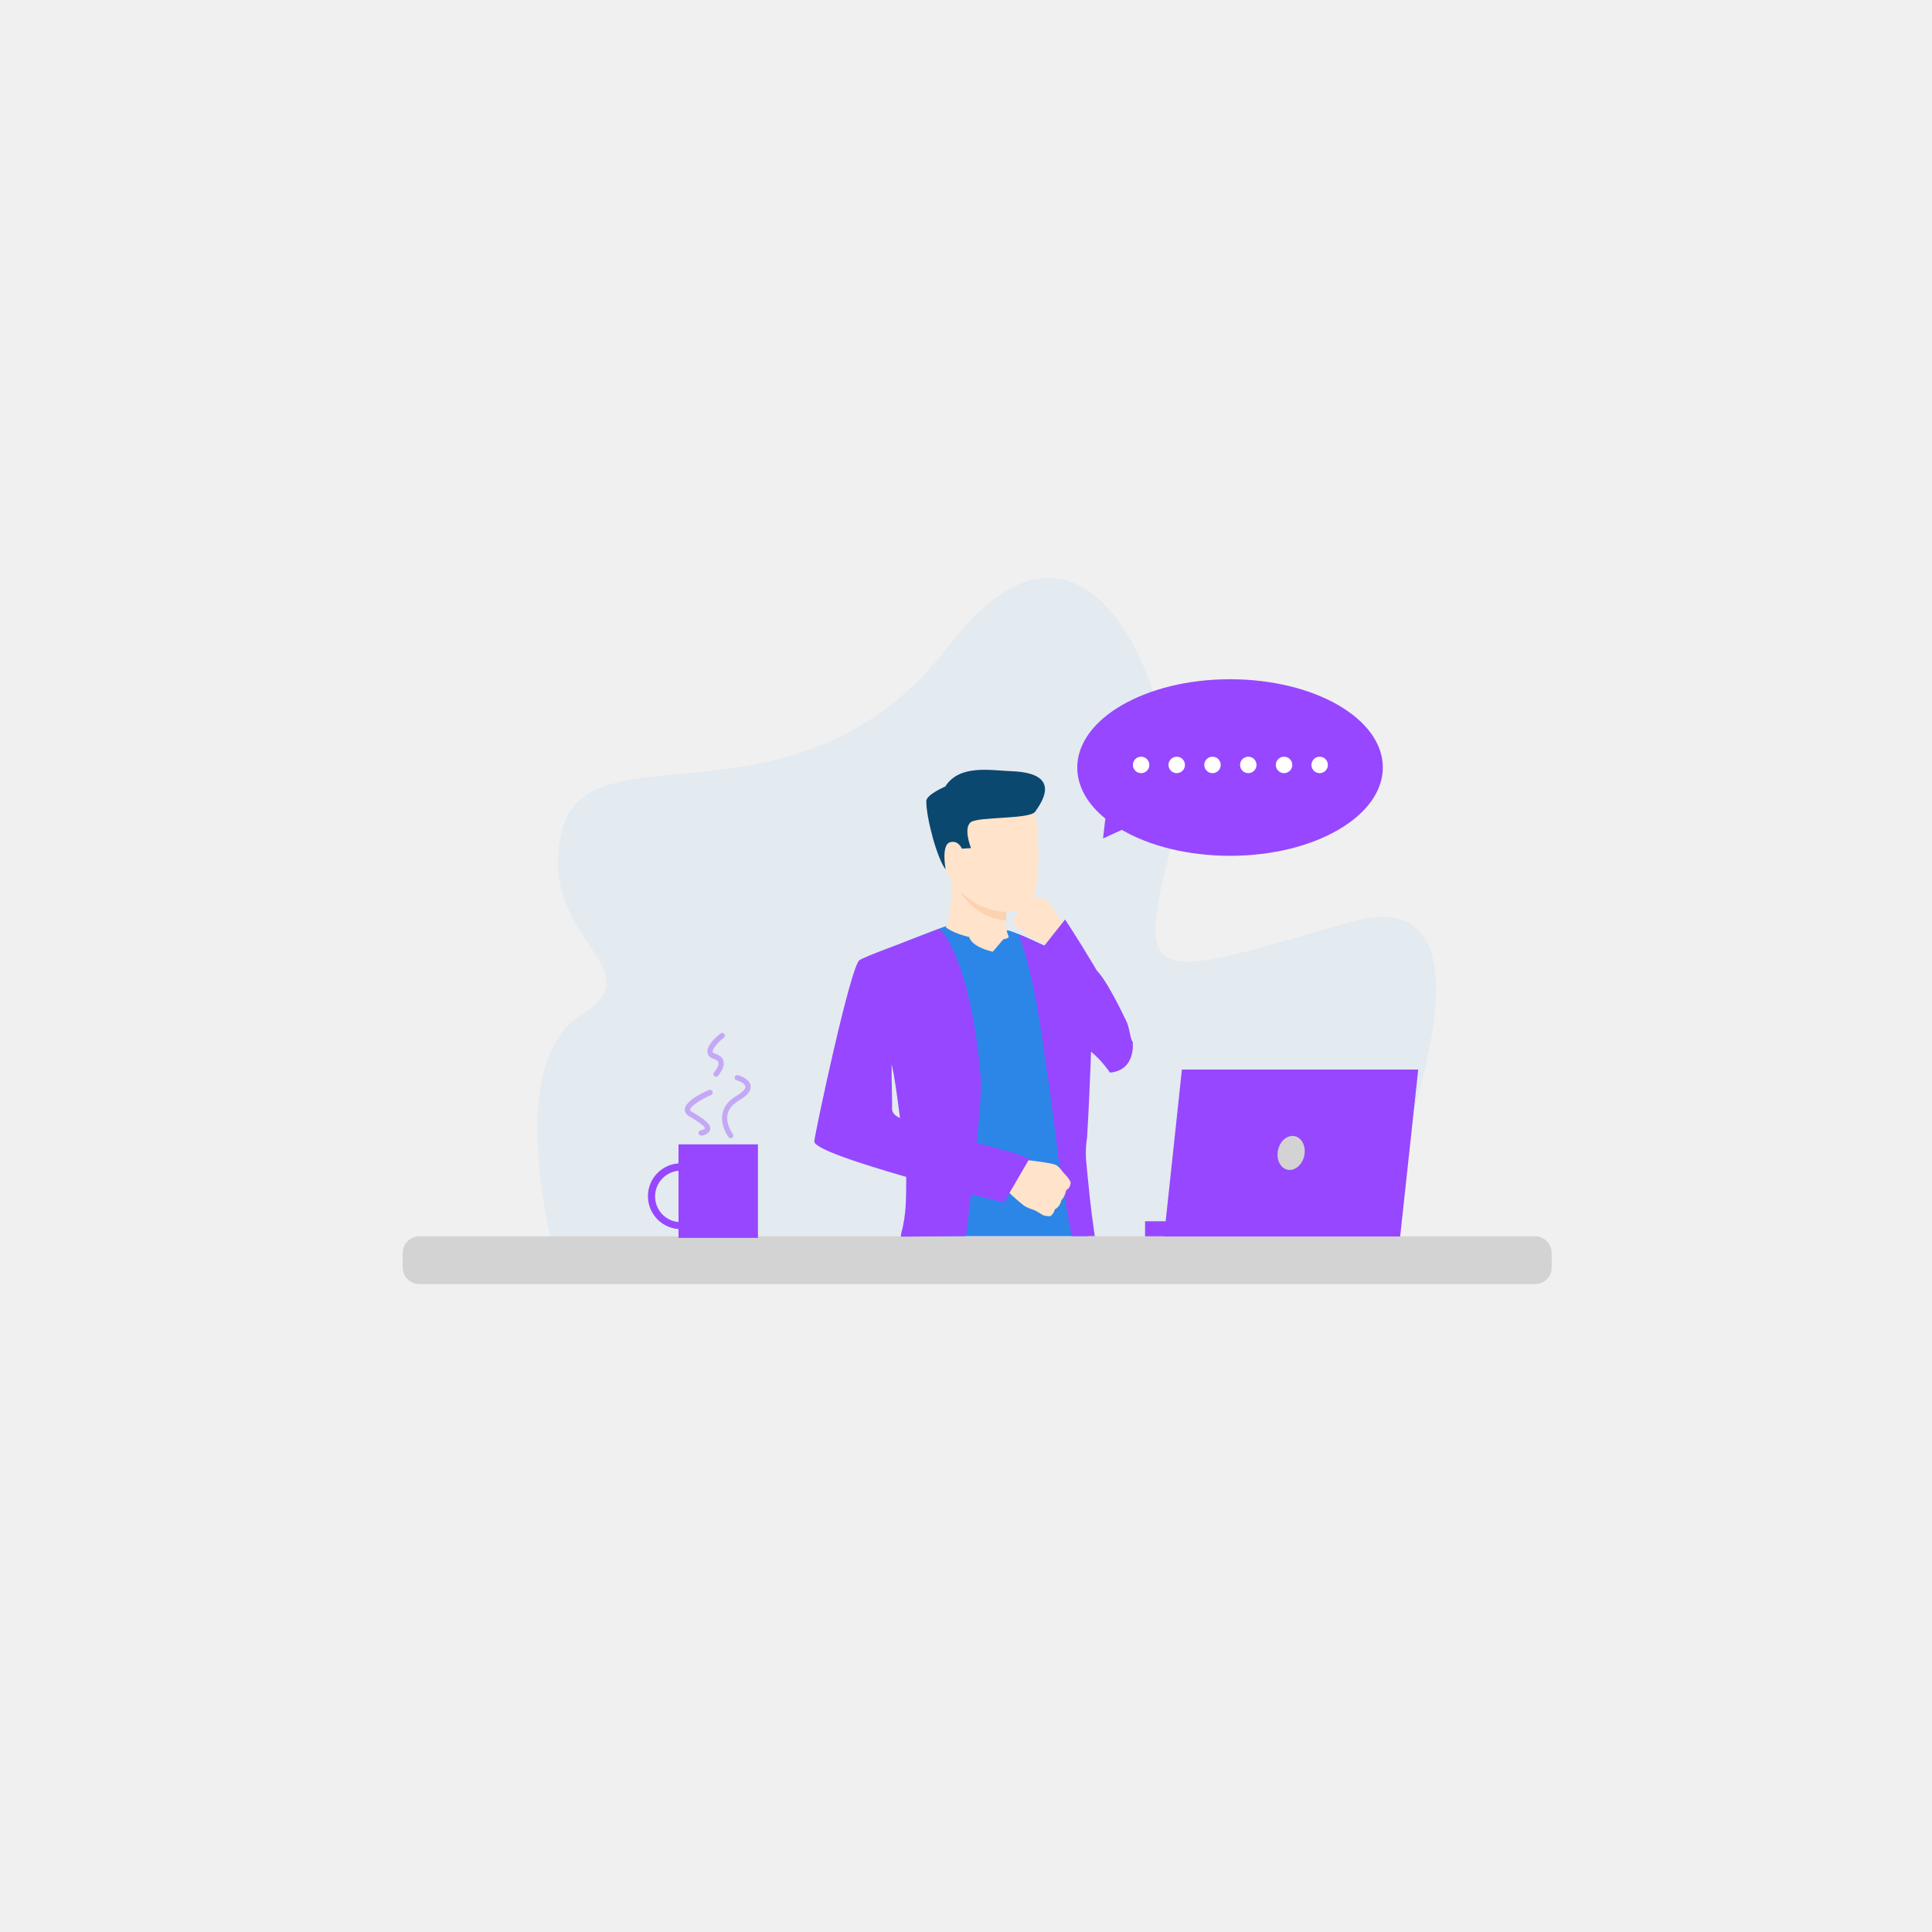
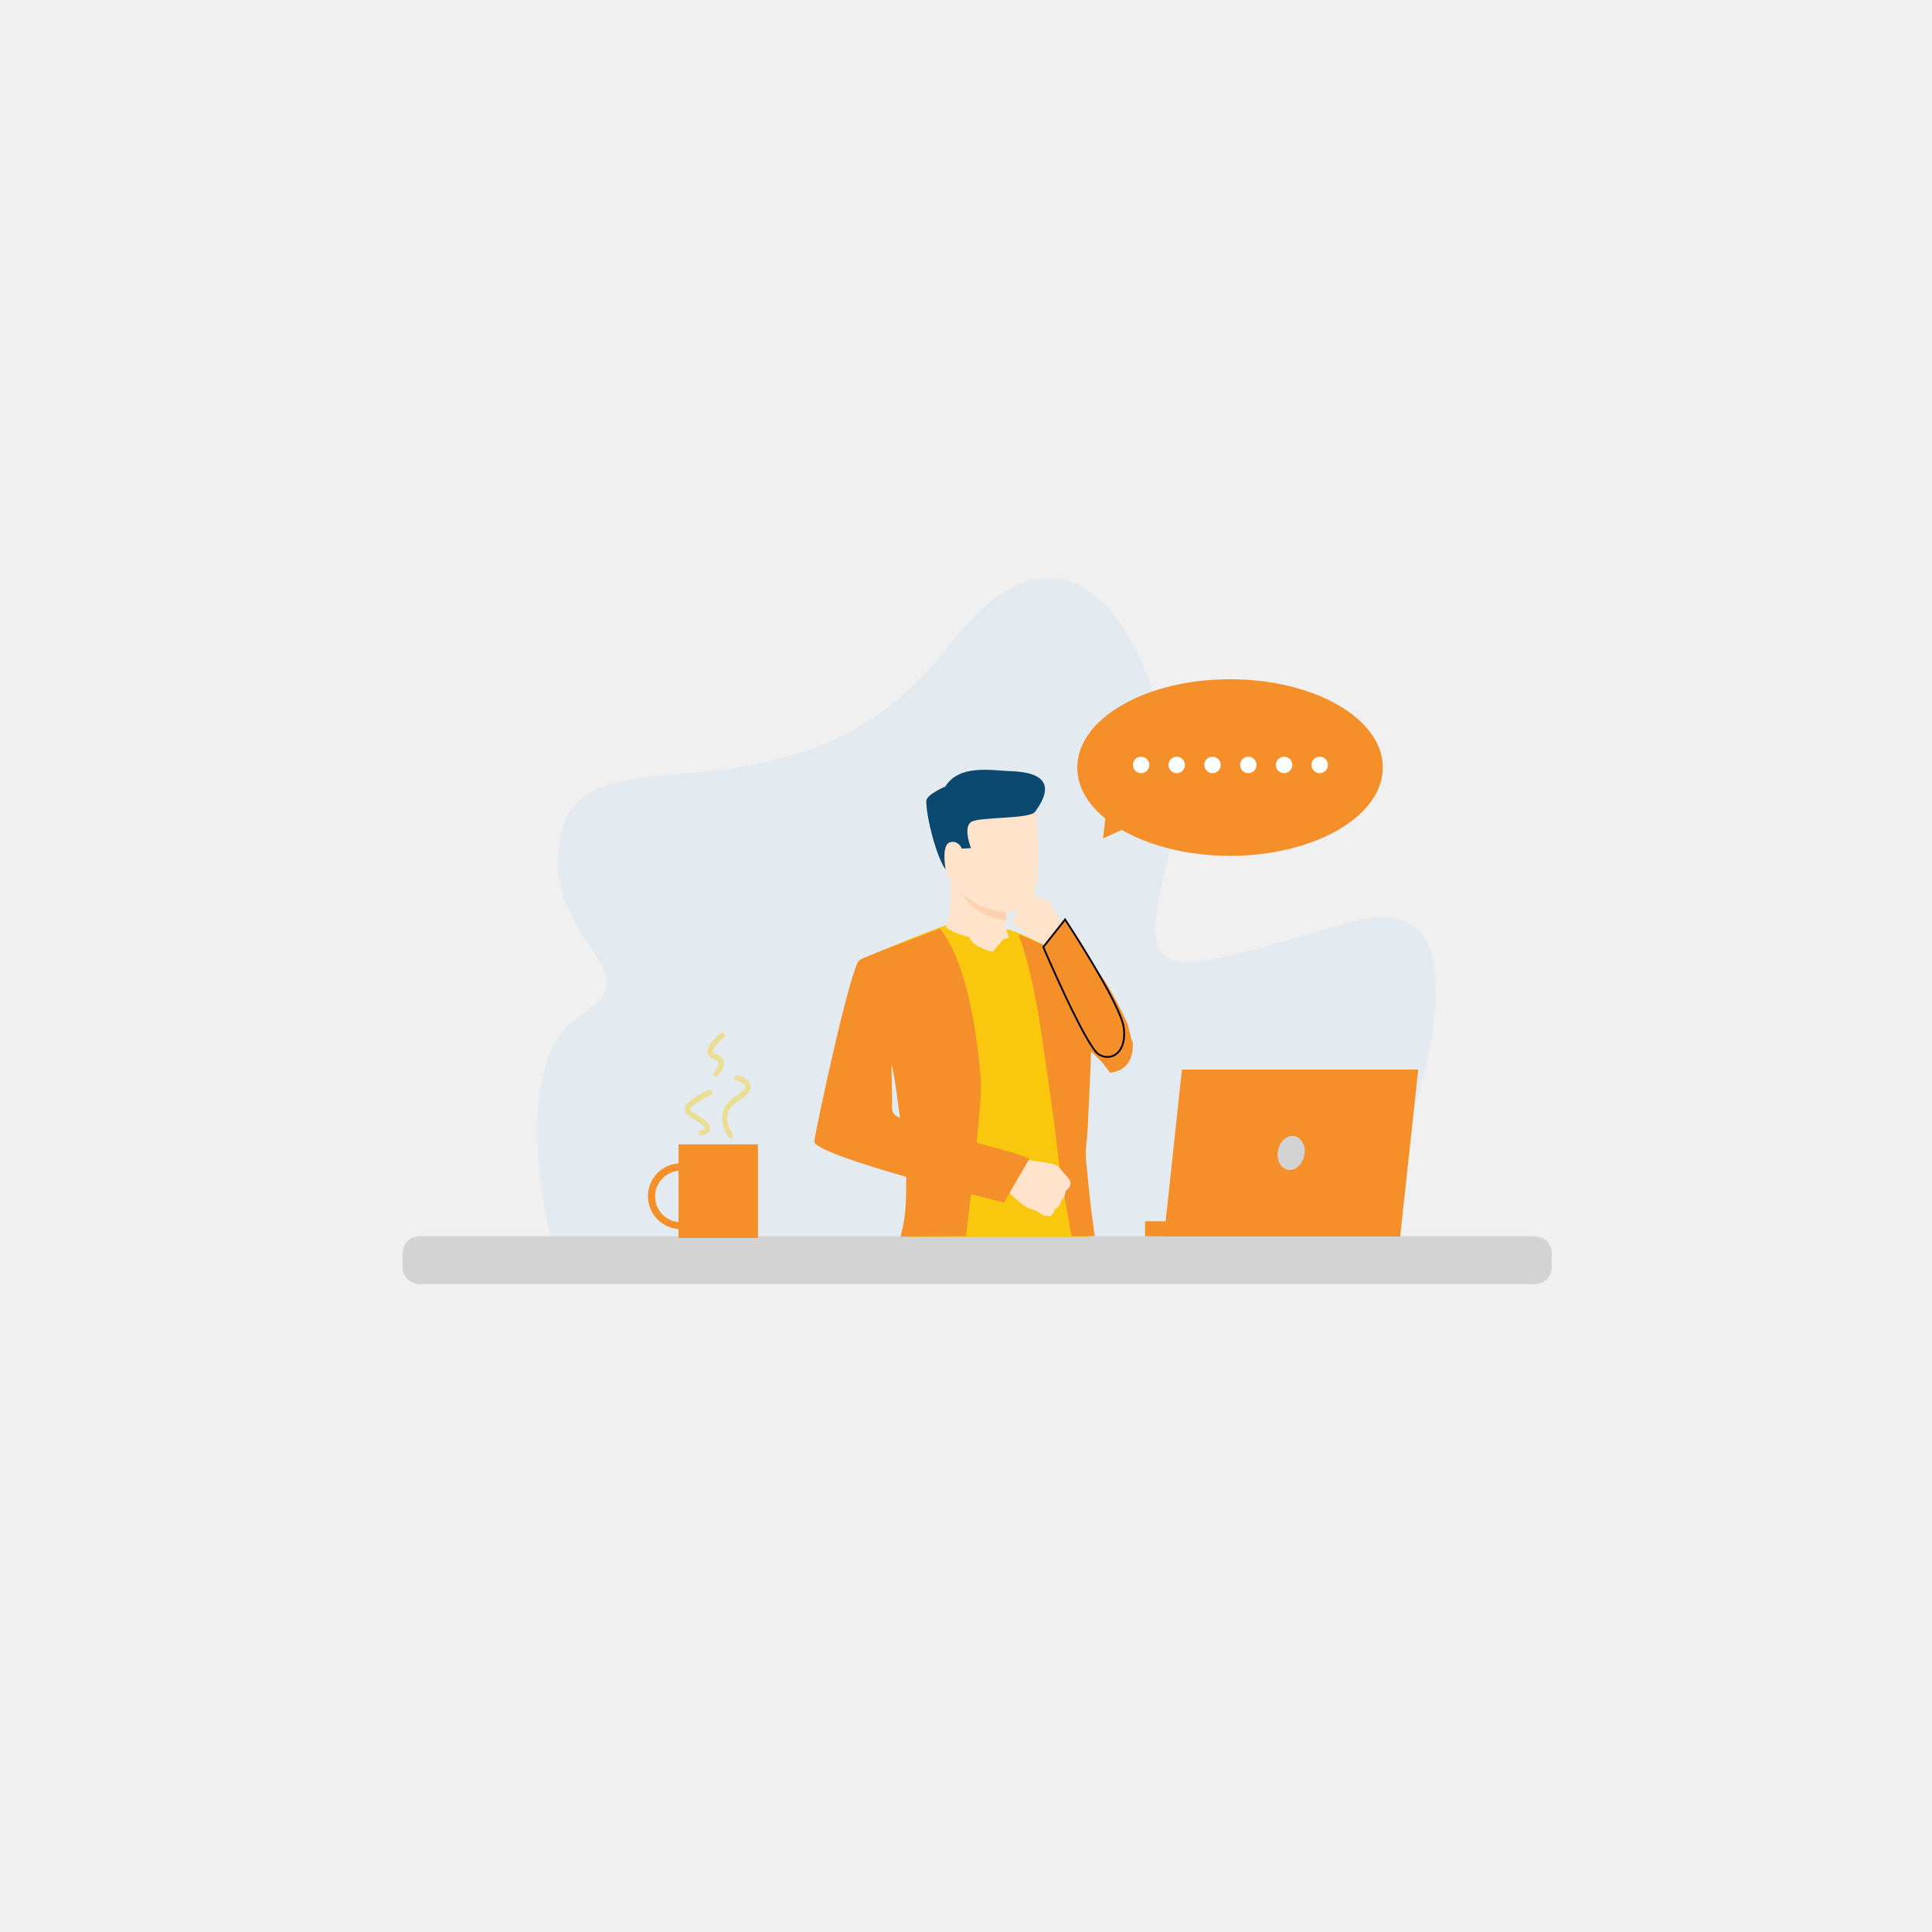
<svg xmlns="http://www.w3.org/2000/svg" version="1.1" id="man-thinking-while-doing-work-in-laptop" x="0px" y="0px" viewBox="0 0 1080 1080" style="enable-background:new 0 0 1080 1080;" xml:space="preserve">
  <style type="text/css">
	.st0{opacity:7.000000e-02;fill:#2A94F4;enable-background:new    ;}
	.st1{fill:#D3D3D3;}
- 	.st2{fill:#9747FF;}
+ 	.st2{fill:#F58F29;}
	.st3{opacity:0.41;}
- 	.st4{fill:#2B86E8;}
- 	.st5{fill:#FFE3CA;}
- 	.st6{fill:#0B4870;}
- 	.st7{fill:#FCD2B1;}
- 	.st8{fill:#FFFFFF;}
+ 	.st4{fill:#F9C80E;}
+ 	.st5{fill:#F9C80E;stroke:#F9C80E;stroke-miterlimit:10;}
+ 	.st6{fill:#FFE3CA;}
+ 	.st7{fill:#0B4870;}
+ 	.st8{fill:#FCD2B1;}
+ 	.st9{fill:#F58F29;stroke:#000000;stroke-miterlimit:10;}
+ 	.st10{fill:#FFFFFF;}
</style>
  <path class="st0" d="M764.5,694.6c-2.7,0,93.7-208.8-9.8-179.1s-120.4,38.6-102.6-31.9s-36.6-233.7-121.3-123.1  S328.3,403.3,314,464.9s53.5,75.8,10.7,102.6s-16.1,127.1-16.1,127.1H764.5z" />
  <path class="st1" d="M858.2,717.8H234.4c-5.1,0-9.3-4.2-9.3-9.3v-8.1c0-5.1,4.2-9.3,9.3-9.3h623.7c5.1,0,9.3,4.2,9.3,9.3v8.1  C867.5,713.7,863.3,717.8,858.2,717.8L858.2,717.8z" />
  <path class="st2" d="M379.3,639.7h44.4V692h-44.4V639.7z" />
  <path class="st2" d="M380.6,687.1c-10.1,0-18.4-8.2-18.4-18.4s8.2-18.4,18.4-18.4s18.4,8.2,18.4,18.4S390.8,687.1,380.6,687.1z   M380.6,654.4c-7.9,0-14.4,6.4-14.4,14.4s6.4,14.4,14.4,14.4s14.4-6.4,14.4-14.4S388.5,654.4,380.6,654.4z" />
  <g class="st3">
-     <path class="st2" d="M408.5,636.3c-0.5,0-0.9-0.2-1.2-0.6c-0.2-0.3-4.8-6.5-3.4-13.3c0.8-3.9,3.4-7.2,7.6-9.7   c5-2.9,5.3-4.8,5.2-5.4c-0.2-1.6-3.4-3-4.9-3.4c-0.8-0.2-1.3-1-1.1-1.8c0.2-0.8,1-1.3,1.8-1.1c0.7,0.2,6.5,1.9,7.1,5.9   c0.4,2.8-1.8,5.5-6.7,8.4c-3.5,2.1-5.6,4.7-6.2,7.7c-1.1,5.5,2.9,10.8,2.9,10.9c0.5,0.7,0.4,1.6-0.3,2.1   C409.1,636.2,408.8,636.3,408.5,636.3L408.5,636.3z" />
+     <path class="st4" d="M408.5,636.3c-0.5,0-0.9-0.2-1.2-0.6c-0.2-0.3-4.8-6.5-3.4-13.3c0.8-3.9,3.4-7.2,7.6-9.7   c5-2.9,5.3-4.8,5.2-5.4c-0.2-1.6-3.4-3-4.9-3.4c-0.8-0.2-1.3-1-1.1-1.8c0.2-0.8,1-1.3,1.8-1.1c0.7,0.2,6.5,1.9,7.1,5.9   c0.4,2.8-1.8,5.5-6.7,8.4c-3.5,2.1-5.6,4.7-6.2,7.7c-1.1,5.5,2.9,10.8,2.9,10.9c0.5,0.7,0.4,1.6-0.3,2.1   C409.1,636.2,408.8,636.3,408.5,636.3L408.5,636.3z" />
  </g>
  <g class="st3">
-     <path class="st2" d="M392,634.8c-0.7,0-1.3-0.5-1.5-1.1c-0.2-0.8,0.3-1.6,1.1-1.8c2.2-0.5,2.5-1.1,2.5-1.1c0-0.4-0.5-1.9-8.7-6.7   c-2.3-1.3-2.6-2.9-2.6-4c0.3-5,11.3-9.9,13.5-10.8c0.8-0.3,1.6,0,2,0.8c0.3,0.8,0,1.6-0.8,2c-5.5,2.4-11.6,6.2-11.7,8.3   c0,0.4,0.3,0.8,1.1,1.2c6.7,3.9,10.6,6.8,10.1,9.7c-0.4,2.5-3.7,3.3-4.7,3.6C392.2,634.8,392.1,634.8,392,634.8L392,634.8z" />
+     <path class="st4" d="M392,634.8c-0.7,0-1.3-0.5-1.5-1.1c-0.2-0.8,0.3-1.6,1.1-1.8c2.2-0.5,2.5-1.1,2.5-1.1c0-0.4-0.5-1.9-8.7-6.7   c-2.3-1.3-2.6-2.9-2.6-4c0.3-5,11.3-9.9,13.5-10.8c0.8-0.3,1.6,0,2,0.8c0.3,0.8,0,1.6-0.8,2c-5.5,2.4-11.6,6.2-11.7,8.3   c0,0.4,0.3,0.8,1.1,1.2c6.7,3.9,10.6,6.8,10.1,9.7c-0.4,2.5-3.7,3.3-4.7,3.6C392.2,634.8,392.1,634.8,392,634.8L392,634.8z" />
  </g>
  <g class="st3">
-     <path class="st2" d="M400.3,601.9c-0.4,0-0.7-0.1-1-0.4c-0.6-0.6-0.6-1.5-0.1-2.1c0.8-0.8,2.9-3.7,2.4-5.5   c-0.2-0.8-1.1-1.5-2.5-1.9c-2.6-0.8-3.4-2.3-3.6-3.5c-0.8-4.3,5.9-9.7,7.3-10.8c0.7-0.5,1.6-0.4,2.1,0.3s0.4,1.6-0.3,2.1   c-2.7,2.1-6.5,6-6.2,7.9c0.1,0.5,0.6,0.8,1.5,1.1c2.5,0.8,4,2.1,4.5,4c1,3.8-2.7,7.8-3.1,8.3C401.1,601.8,400.7,601.9,400.3,601.9   L400.3,601.9z" />
+     <path class="st4" d="M400.3,601.9c-0.4,0-0.7-0.1-1-0.4c-0.6-0.6-0.6-1.5-0.1-2.1c0.8-0.8,2.9-3.7,2.4-5.5   c-0.2-0.8-1.1-1.5-2.5-1.9c-2.6-0.8-3.4-2.3-3.6-3.5c-0.8-4.3,5.9-9.7,7.3-10.8c0.7-0.5,1.6-0.4,2.1,0.3s0.4,1.6-0.3,2.1   c-2.7,2.1-6.5,6-6.2,7.9c0.1,0.5,0.6,0.8,1.5,1.1c2.5,0.8,4,2.1,4.5,4c1,3.8-2.7,7.8-3.1,8.3C401.1,601.8,400.7,601.9,400.3,601.9   L400.3,601.9z" />
  </g>
-   <path class="st4" d="M609.3,576.1c0.9-12.2,1.5-23.6,1.9-34.2c-2.9-1.6-6.5-3.4-9.3-4.7c-8.7-4.2-20.9-9.8-28.7-13.4  c-4.6-2.1-9.1-3.6-9.1-3.6s-31.2-3-33.8-2.8c-0.8,0-4.7,1.4-9.8,3.4c-11.1,4.2-32.4,12.8-35.8,15.2c-5,3.6-22.8,91-23.3,97  c-0.5,5.8,24.3,13.7,47.2,19.7c0,8.9-0.2,21.3-0.4,32.6c0,1.9-0.1,3.8-0.1,5.7h100.2c-0.1-1.9-0.3-3.9-0.4-5.7v-0.7  c-0.4-7.7-1.9-21.4-1.5-34.8c0,0-0.2-14.1,1.2-20.2C607.7,602.7,609.3,576.1,609.3,576.1L609.3,576.1z M482.2,627.6  c0.2-11.4,15.3-32.6,15.3-32.6l0.7-0.3l0.8-0.1l2.4-2.2c0.6,2,5.6,30.6,6.8,47.3C494,636.9,482.2,633,482.2,627.6L482.2,627.6z" />
+   <path class="st5" d="M609.3,576.1c0.9-12.2,1.5-23.6,1.9-34.2c-2.9-1.6-6.5-3.4-9.3-4.7c-8.7-4.2-20.9-9.8-28.7-13.4  c-4.6-2.1-9.1-3.6-9.1-3.6s-31.2-3-33.8-2.8c-0.8,0-4.7,1.4-9.8,3.4c-11.1,4.2-32.4,12.8-35.8,15.2c-5,3.6-22.8,91-23.3,97  c-0.5,5.8,24.3,13.7,47.2,19.7c0,8.9-0.2,21.3-0.4,32.6c0,1.9-0.1,3.8-0.1,5.7h100.2c-0.1-1.9-0.3-3.9-0.4-5.7v-0.7  c-0.4-7.7-1.9-21.4-1.5-34.8c0,0-0.2-14.1,1.2-20.2C607.7,602.7,609.3,576.1,609.3,576.1L609.3,576.1z M482.2,627.6  c0.2-11.4,15.3-32.6,15.3-32.6l0.7-0.3l0.8-0.1l2.4-2.2c0.6,2,5.6,30.6,6.8,47.3C494,636.9,482.2,633,482.2,627.6L482.2,627.6z" />
  <path class="st2" d="M611.2,685.3c-0.7-4.7-1.3-9.5-1.8-14.1v-0.1c-0.2-1.5-0.4-3.1-0.5-4.6v-0.2c-0.7-6.4-1.3-12.5-1.8-18.1  c-0.3-4.3,0-8.5,0.6-12.6c1.7-28.7,2.6-59,2.6-59c0.9-12.4,1.4-24,1.8-34.8c0,0-39.2-18.5-42.8-19.6c0,0,7.4,17.5,13,56.5  c2.1,15,6.1,40.2,9,66c1.6,13.9,4.5,28.1,6.7,40.6c0.3,1.9,0.7,3.8,1,5.7h13C611.7,689.1,611.4,687.2,611.2,685.3L611.2,685.3z   M545.9,639.2c1.5-14.5,2.9-29,2.3-36.9c-5.4-63.8-20.7-80.7-22.9-83.2c-1.7,0.7-8.2,3.1-10.2,3.9c-10.5,4.1-31.8,11.7-34.7,13.8  c-5,3.6-24.6,95.3-25.2,101.2c-0.4,4,25.3,12.4,51.4,19.9c-0.2,7.2,0.4,17.3-1.9,27.9c-0.4,1.9-1,3.1-1.1,5.5L540,691  c0.2-1.9,0.5-3.8,0.7-5.7c0.7-5.7,1.4-11.5,2.1-17.8c10.9,2.8,18.4,4.7,18.4,4.7s10.3-17.4,13.3-24.4  C574.9,646.6,561.7,643.4,545.9,639.2L545.9,639.2z M498.7,617.2c-0.3-13.1-0.3-22.2-0.3-22.2c1.3,4.5,3.1,17.3,4.7,30  C497.7,622.4,498.7,619.9,498.7,617.2L498.7,617.2z" />
-   <path class="st5" d="M528.7,518.4c0,0,4-7.5,2.9-28.8c-0.3-5.9,31,14,31,14s-0.1,2-0.2,4.8c0,1.1-0.1,2.4-0.1,3.7v2.8  c0,0.7,0,1.4,0.1,2.1c0,0.8,0.1,1.5,0.2,2.2c0.1,1.3,0.9,3.6,1.2,4.2C565.2,526.6,540.4,526.8,528.7,518.4L528.7,518.4z" />
-   <path class="st5" d="M561.1,524.8L555,532c0,0-9.9-1.9-12.8-7.1C539.2,519.7,561.1,524.8,561.1,524.8L561.1,524.8z" />
+   <path class="st6" d="M528.7,518.4c0,0,4-7.5,2.9-28.8c-0.3-5.9,31,14,31,14s-0.1,2-0.2,4.8c0,1.1-0.1,2.4-0.1,3.7v2.8  c0,0.7,0,1.4,0.1,2.1c0,0.8,0.1,1.5,0.2,2.2c0.1,1.3,0.9,3.6,1.2,4.2C565.2,526.6,540.4,526.8,528.7,518.4L528.7,518.4z" />
+   <path class="st6" d="M561.1,524.8L555,532c0,0-9.9-1.9-12.8-7.1C539.2,519.7,561.1,524.8,561.1,524.8L561.1,524.8z" />
  <path class="st2" d="M620.5,599.6c-8.9-12.8-17.3-15.9-17.3-15.9S577,553,598,539.3c0,0,9-0.2,14,2.5c5.1,2.8,15.9,25.4,17.8,29.4  c1.8,4,2.1,10.2,3.4,11.1C633.1,582.2,635.4,598.2,620.5,599.6z" />
-   <path class="st5" d="M586.7,679.9c0,0-2.7-0.1-3.8-0.7c0,0-2-1.3-3.5-2.1c-0.5-0.3-0.9-0.5-1.2-0.6c-1.2-0.5-3.9-1.1-6.4-3  s-10.7-9.5-10.7-9.5l5.3-8.1l2.4-8c0,0,19,1.9,21.6,3.4c0.2,0.1,0.5,0.3,0.7,0.5c2,1.5,2.9,3.4,3.9,4.3c0.4,0.3,3.7,3.9,3.5,5.3  c-0.3,2-1.2,3.3-2.5,3.9c0,0-0.7,3.9-2.7,5.6c0,0-0.5,3.6-3.6,5.1C589.7,675.9,588.8,679.5,586.7,679.9L586.7,679.9z M545.4,435  c0,0,31.6-16,34.5,28.1c2.9,44-4.3,49.4-26.7,45.7c-22.4-3.6-27.4-31.1-31.7-44.1C517.2,451.8,534.8,438.2,545.4,435z" />
-   <path class="st5" d="M538.3,464.8c-0.5-3.8-8.1-5.1-8.6,0.6c-0.5,5.8,3.7,15.8,6.5,14.7C539,479.1,539,470.1,538.3,464.8  L538.3,464.8z" />
-   <path class="st6" d="M528.6,486c0,0-2.5-13.5,2.3-15.1c4.7-1.6,6.8,3.5,6.8,3.5l5.1-0.3c0,0-4.5-11.2-0.1-14.5  c4.3-3.2,33-1.5,36-5.9s16-21.6-13.4-22.6c-11.3-0.4-29-4-36.9,8.6c0,0-10.7,4.5-10.6,8.2C517.8,457.4,523.9,480.1,528.6,486  L528.6,486z" />
+   <path class="st6" d="M586.7,679.9c0,0-2.7-0.1-3.8-0.7c0,0-2-1.3-3.5-2.1c-0.5-0.3-0.9-0.5-1.2-0.6c-1.2-0.5-3.9-1.1-6.4-3  s-10.7-9.5-10.7-9.5l5.3-8.1l2.4-8c0,0,19,1.9,21.6,3.4c0.2,0.1,0.5,0.3,0.7,0.5c2,1.5,2.9,3.4,3.9,4.3c0.4,0.3,3.7,3.9,3.5,5.3  c-0.3,2-1.2,3.3-2.5,3.9c0,0-0.7,3.9-2.7,5.6c0,0-0.5,3.6-3.6,5.1C589.7,675.9,588.8,679.5,586.7,679.9L586.7,679.9z M545.4,435  c0,0,31.6-16,34.5,28.1c2.9,44-4.3,49.4-26.7,45.7c-22.4-3.6-27.4-31.1-31.7-44.1C517.2,451.8,534.8,438.2,545.4,435z" />
+   <path class="st6" d="M538.3,464.8c-0.5-3.8-8.1-5.1-8.6,0.6c-0.5,5.8,3.7,15.8,6.5,14.7C539,479.1,539,470.1,538.3,464.8  L538.3,464.8z" />
+   <path class="st7" d="M528.6,486c0,0-2.5-13.5,2.3-15.1c4.7-1.6,6.8,3.5,6.8,3.5l5.1-0.3c0,0-4.5-11.2-0.1-14.5  c4.3-3.2,33-1.5,36-5.9s16-21.6-13.4-22.6c-11.3-0.4-29-4-36.9,8.6c0,0-10.7,4.5-10.6,8.2C517.8,457.4,523.9,480.1,528.6,486  L528.6,486z" />
  <path class="st2" d="M575.4,647.8l-14.2,24.4c0,0-37.6-9.7-46.4-12.2l20.1-23.9C534.8,636.2,564.4,642.9,575.4,647.8L575.4,647.8z" />
-   <path class="st7" d="M562.5,514.6c-18.5-1.9-25.6-16.1-25.6-16.1c11.6,11.5,25.5,11.2,25.5,11.2v2.8  C562.4,513.2,562.4,513.9,562.5,514.6z" />
-   <path class="st5" d="M566.4,515.6c0,0,1,1.8,1.8,2.4c0,0,1.6,1,2.6,1.7c0.3,0.2,0.6,0.5,0.8,0.6c0.7,0.7,2.1,2.3,4.2,3.5  c2.2,1.1,10.2,4.3,10.2,4.3l3.9-6.4l4.8-4.4c0,0-7.6-12.7-9.5-14l-0.6-0.3c-1.7-0.9-3.4-0.9-4.3-1.3c-0.4-0.1-3.9-1.3-4.9-0.7  c-1.3,0.8-1.9,2-1.9,3c0,0-2.5,1.8-3.1,3.7c0,0-2.4,1.5-2.3,4.2C568.2,512.1,565.9,514,566.4,515.6z" />
-   <path class="st2" d="M595.4,514c0,0,31,47,32.8,60.5s-6.7,19.3-14,14.9c-7.2-4.4-31-60-31-60L595.4,514z" />
+   <path class="st8" d="M562.5,514.6c-18.5-1.9-25.6-16.1-25.6-16.1c11.6,11.5,25.5,11.2,25.5,11.2v2.8  C562.4,513.2,562.4,513.9,562.5,514.6z" />
+   <path class="st6" d="M566.4,515.6c0,0,1,1.8,1.8,2.4c0,0,1.6,1,2.6,1.7c0.3,0.2,0.6,0.5,0.8,0.6c0.7,0.7,2.1,2.3,4.2,3.5  c2.2,1.1,10.2,4.3,10.2,4.3l3.9-6.4l4.8-4.4c0,0-7.6-12.7-9.5-14l-0.6-0.3c-1.7-0.9-3.4-0.9-4.3-1.3c-0.4-0.1-3.9-1.3-4.9-0.7  c-1.3,0.8-1.9,2-1.9,3c0,0-2.5,1.8-3.1,3.7c0,0-2.4,1.5-2.3,4.2C568.2,512.1,565.9,514,566.4,515.6z" />
+   <path class="st9" d="M595.4,514c0,0,31,47,32.8,60.5s-6.7,19.3-14,14.9c-7.2-4.4-31-60-31-60L595.4,514z" />
  <path class="st2" d="M687.6,379.7c-47.2,0-85.4,22.1-85.4,49.4c0,10.6,5.8,20.5,15.7,28.5l-1.3,11.1l10.5-4.8  c15.5,9,36.9,14.5,60.5,14.5c47.2,0,85.4-22.1,85.4-49.4S734.8,379.7,687.6,379.7L687.6,379.7z" />
-   <circle class="st8" cx="637.9" cy="427.6" r="4.6" />
-   <circle class="st8" cx="657.8" cy="427.6" r="4.6" />
-   <circle class="st8" cx="677.8" cy="427.6" r="4.6" />
-   <circle class="st8" cx="697.8" cy="427.6" r="4.6" />
-   <circle class="st8" cx="717.8" cy="427.6" r="4.6" />
-   <circle class="st8" cx="737.7" cy="427.6" r="4.6" />
+   <circle class="st10" cx="637.9" cy="427.6" r="4.6" />
+   <circle class="st10" cx="657.8" cy="427.6" r="4.6" />
+   <circle class="st10" cx="677.8" cy="427.6" r="4.6" />
+   <circle class="st10" cx="697.8" cy="427.6" r="4.6" />
+   <circle class="st10" cx="717.8" cy="427.6" r="4.6" />
+   <circle class="st10" cx="737.7" cy="427.6" r="4.6" />
  <path class="st2" d="M660.7,597.9l-10,93.3h132l10.1-93.3H660.7z" />
  <path class="st2" d="M662.2,691.1h-22.1v-8.4h22.1V691.1z" />
  <path class="st1" d="M714.4,643c-1.1,5.2,1.4,10.1,5.4,10.9c4,0.8,8.2-2.7,9.3-7.9s-1.4-10.1-5.4-10.9  C719.6,634.3,715.5,637.8,714.4,643z" />
</svg>
